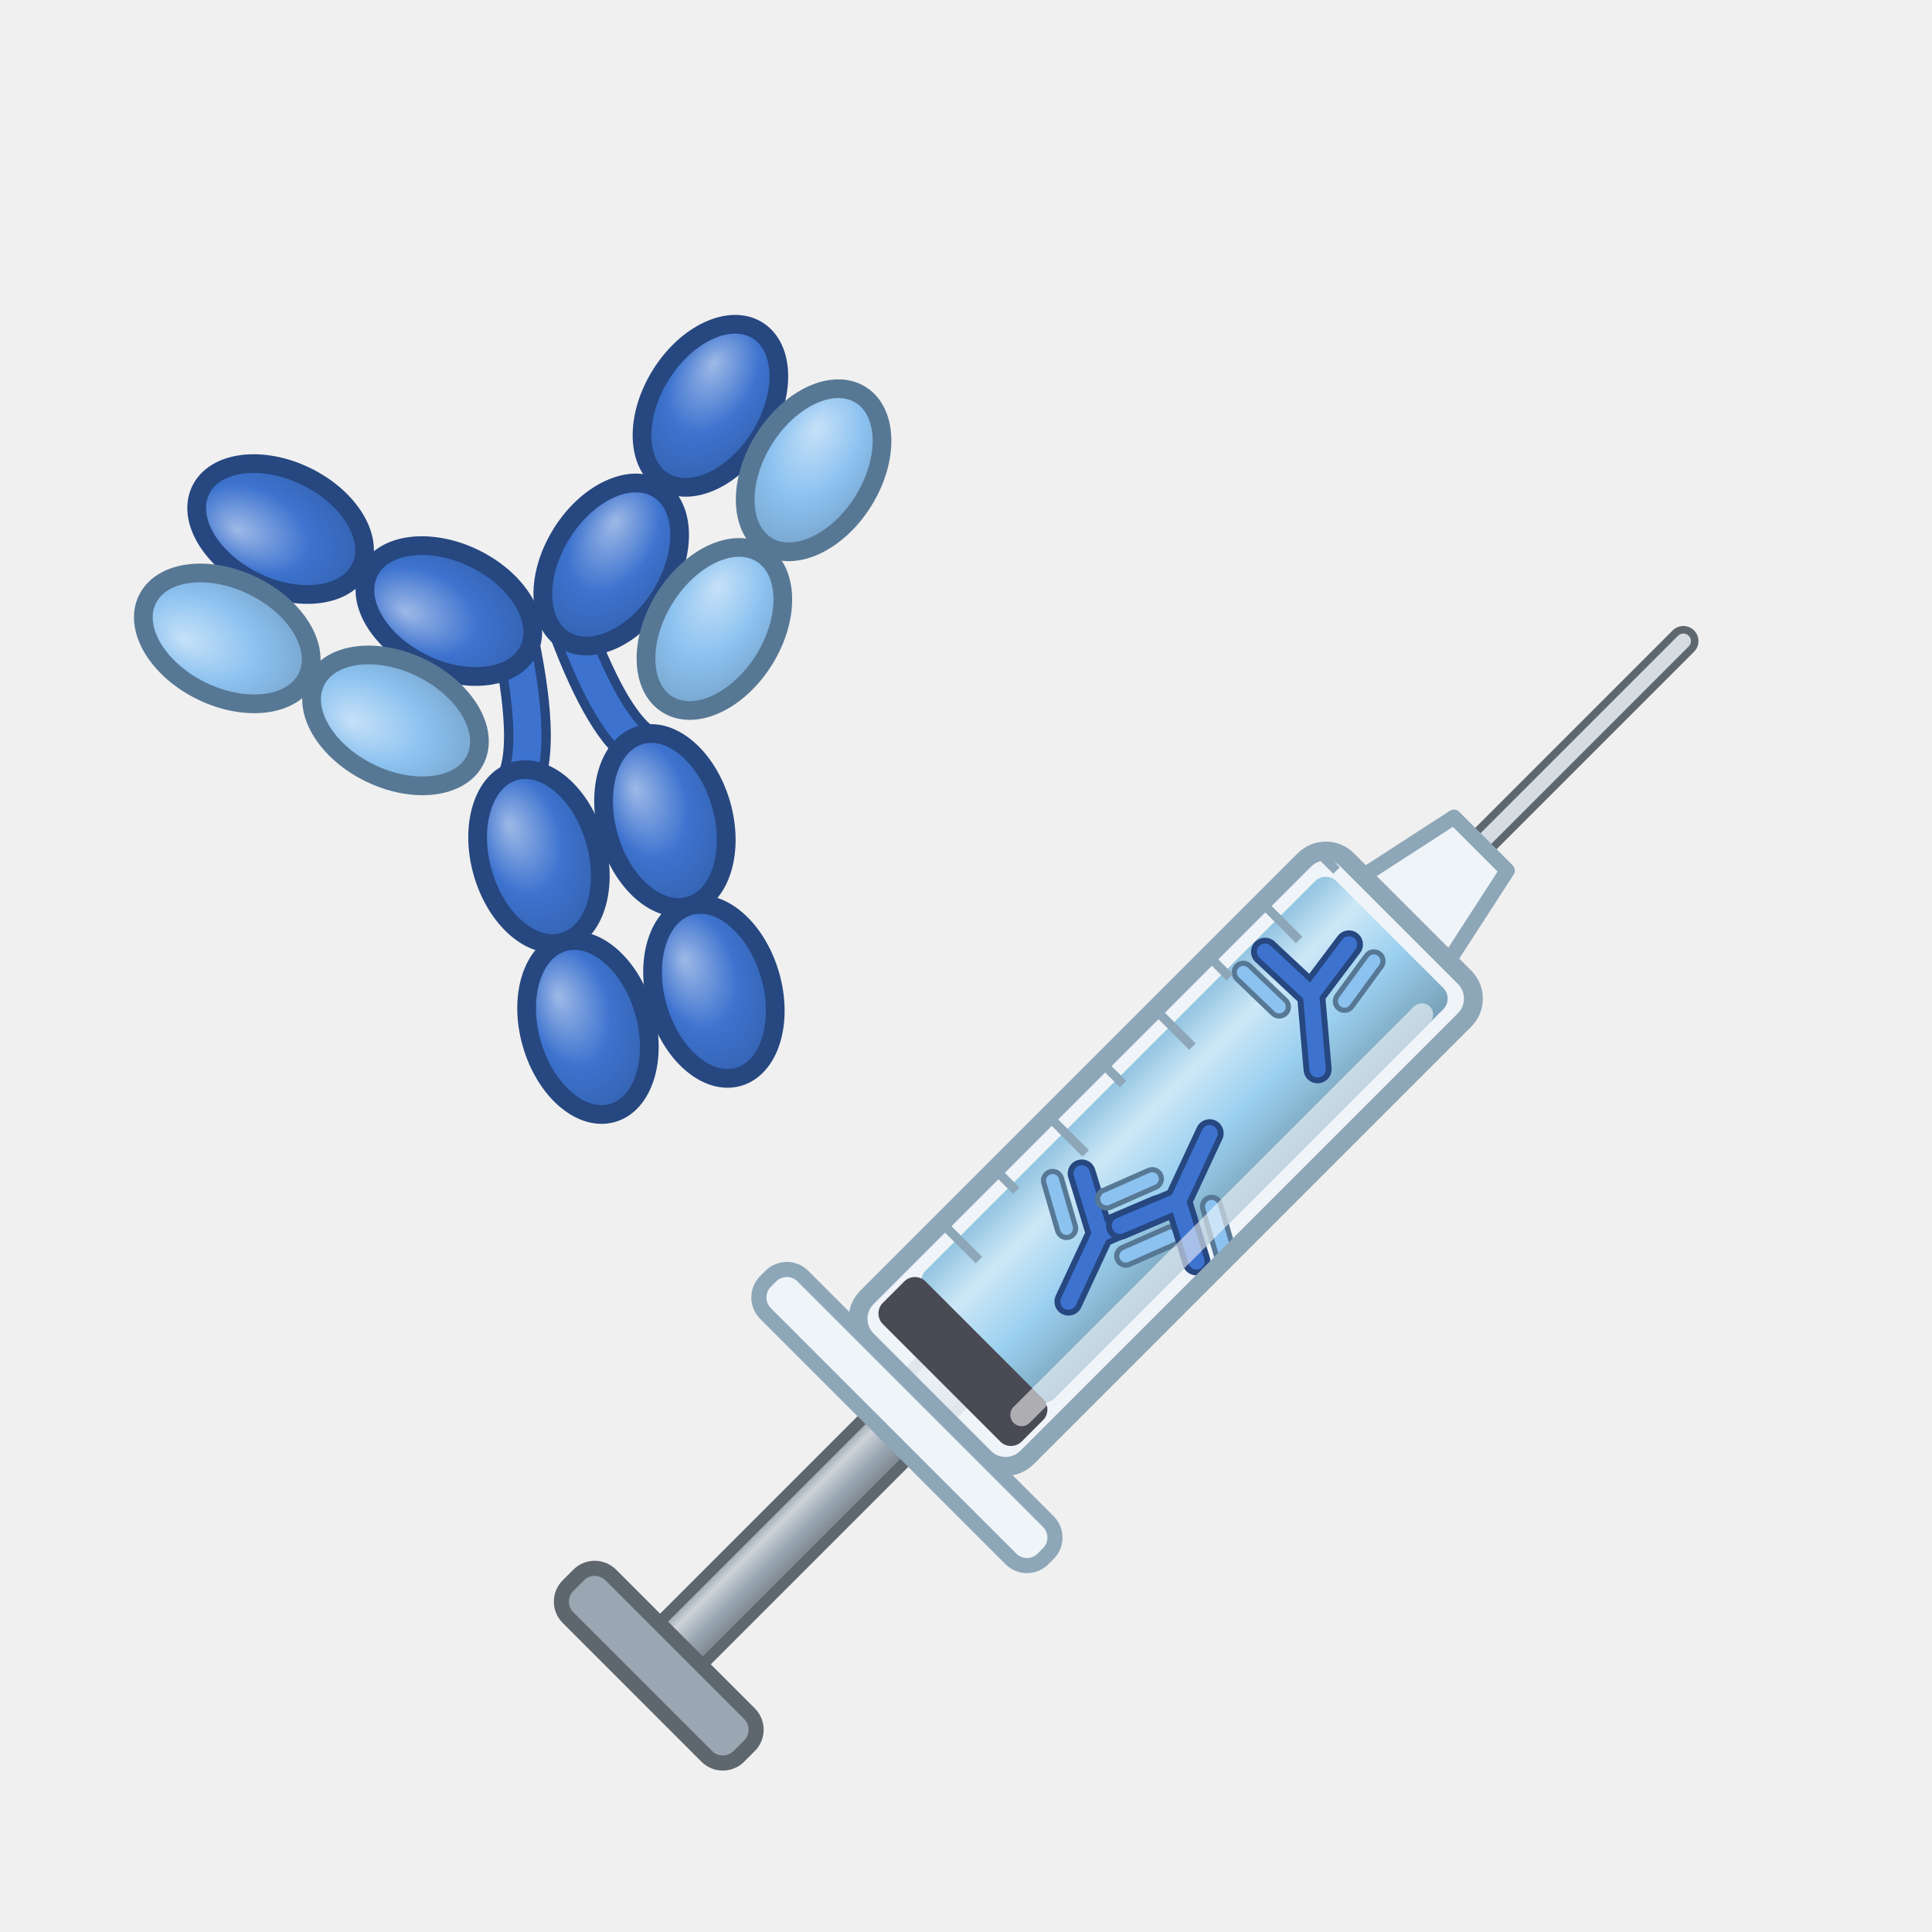
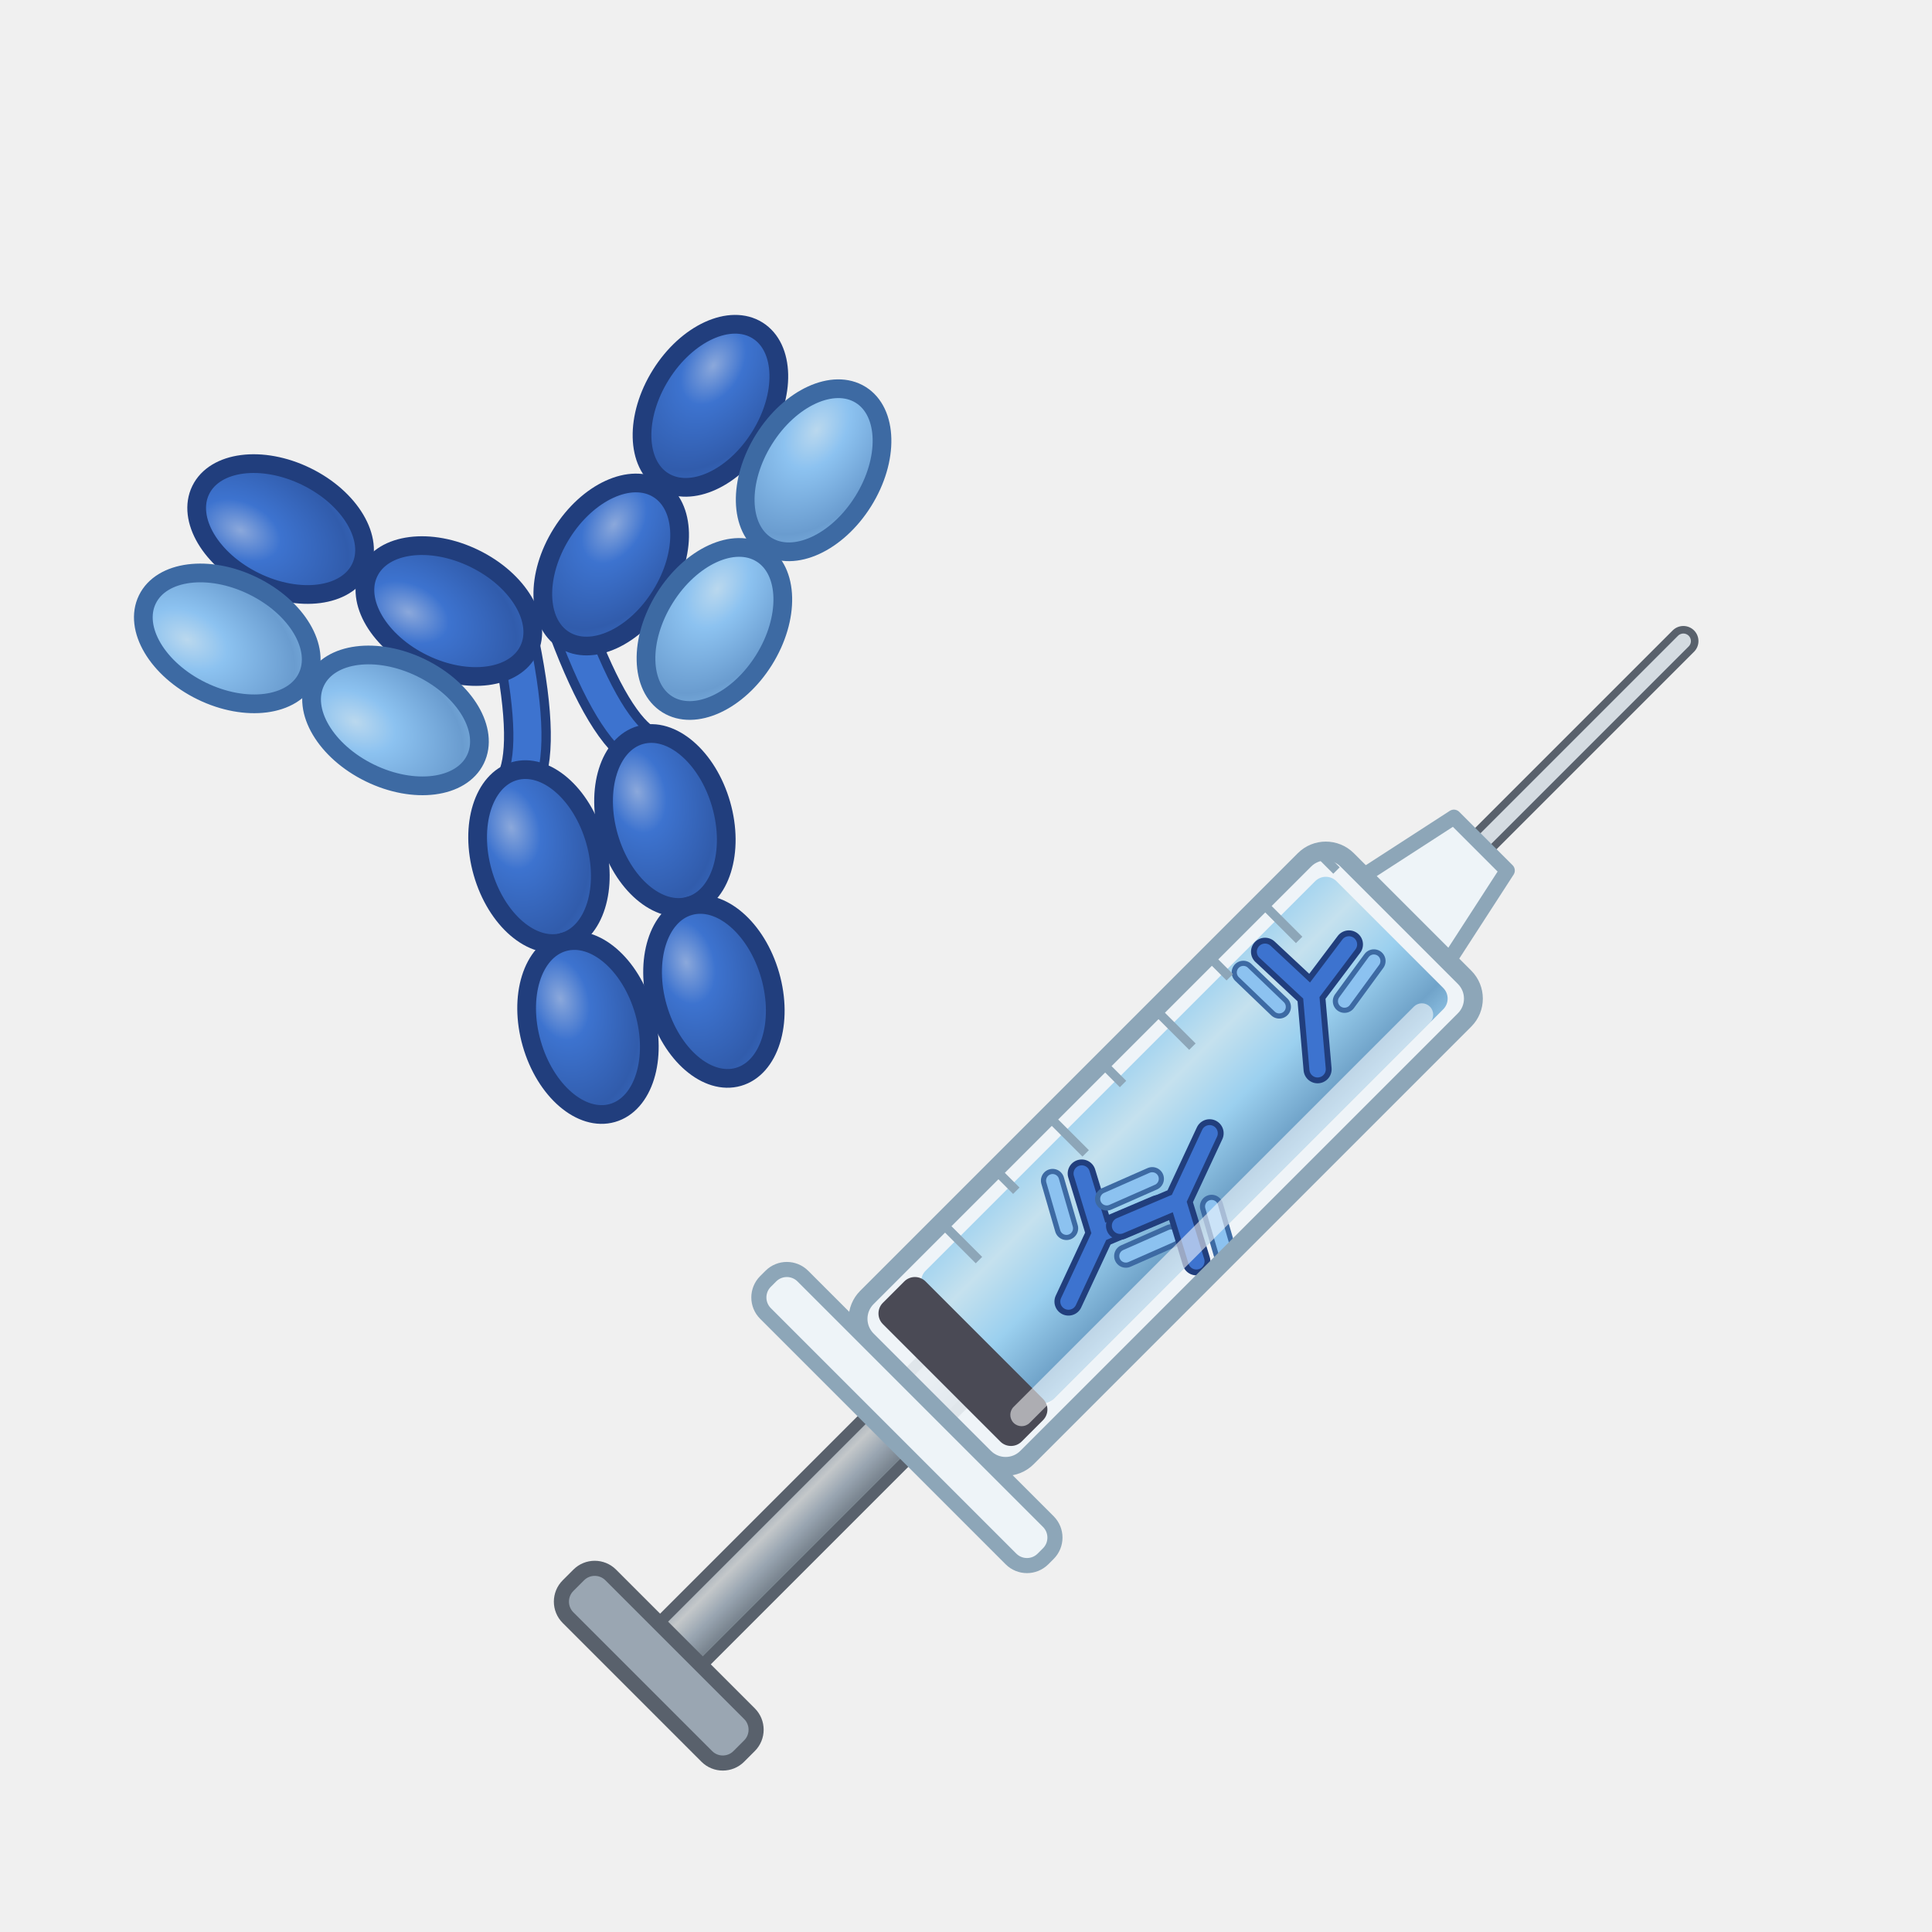
<svg xmlns="http://www.w3.org/2000/svg" viewBox="0 0 256 256" width="256" height="256" role="img" aria-labelledby="monoclonal-antibody-title">
  <defs>
-     <radialGradient id="monoclonal-antibody-heavy" cx="0.45" cy="0.42" r="0.62" fx="0.33" fy="0.28">
-       <stop offset="0" stop-color="#9eb9e7" />
-       <stop offset="0.55" stop-color="#3D73CF" />
-       <stop offset="1" stop-color="#3361ae" />
+     <radialGradient id="monoclonal-antibody-heavy" cx="0.34" cy="0.3" r="0.8">
+       <stop offset="0" stop-color="#8ba8db" />
+       <stop offset="0.3" stop-color="#3D73CF" />
+       <stop offset="0.8" stop-color="#315cac" />
+       <stop offset="1" stop-color="#3768bd" />
    </radialGradient>
-     <radialGradient id="monoclonal-antibody-light" cx="0.45" cy="0.42" r="0.62" fx="0.33" fy="0.28">
-       <stop offset="0" stop-color="#c6e1f8" />
-       <stop offset="0.55" stop-color="#8CC2F0" />
-       <stop offset="1" stop-color="#76a3ca" />
+     <radialGradient id="monoclonal-antibody-light" cx="0.34" cy="0.3" r="0.8">
+       <stop offset="0" stop-color="#bad8ee" />
+       <stop offset="0.3" stop-color="#8CC2F0" />
+       <stop offset="0.8" stop-color="#6a9ccf" />
+       <stop offset="1" stop-color="#7bafdf" />
    </radialGradient>
    <linearGradient id="monoclonal-antibody-rod" x1="0" y1="0" x2="0" y2="1">
-       <stop offset="0" stop-color="#919ca7" />
-       <stop offset="0.25" stop-color="#cdd3d9" />
-       <stop offset="0.6" stop-color="#9AA6B2" />
-       <stop offset="1" stop-color="#78818b" />
+       <stop offset="0" stop-color="#a6b0b9" />
+       <stop offset="0.22" stop-color="#c4c8ca" />
+       <stop offset="0.55" stop-color="#9AA6B2" />
+       <stop offset="0.88" stop-color="#79848f" />
+       <stop offset="1" stop-color="#8a95a0" />
    </linearGradient>
    <linearGradient id="monoclonal-antibody-liquid" x1="0" y1="0" x2="0" y2="1">
-       <stop offset="0" stop-color="#92c4e1" />
-       <stop offset="0.25" stop-color="#cde8f7" />
-       <stop offset="0.6" stop-color="#9BD0EF" />
-       <stop offset="1" stop-color="#79a2ba" />
+       <stop offset="0" stop-color="#a7d5ef" />
+       <stop offset="0.22" stop-color="#c5e1ee" />
+       <stop offset="0.55" stop-color="#9BD0EF" />
+       <stop offset="0.88" stop-color="#70a3c9" />
+       <stop offset="1" stop-color="#86b9dc" />
    </linearGradient>
  </defs>
  <g transform="translate(76 98) rotate(-16) scale(0.62)">
-     <path d="M-6.16 -23.04Q-8 0 -14 6" fill="none" stroke="#264780" stroke-width="10" stroke-linecap="round" />
+     <path d="M-6.16 -23.04Q-8 0 -14 6" fill="none" stroke="#213e7d" stroke-width="10" stroke-linecap="round" />
    <path d="M-6.16 -23.04Q-8 0 -14 6" fill="none" stroke="#3D73CF" stroke-width="6" stroke-linecap="round" />
-     <path d="M6.16 -23.04Q8 0 14 6" fill="none" stroke="#264780" stroke-width="10" stroke-linecap="round" />
+     <path d="M6.16 -23.04Q8 0 14 6" fill="none" stroke="#213e7d" stroke-width="10" stroke-linecap="round" />
    <path d="M6.16 -23.04Q8 0 14 6" fill="none" stroke="#3D73CF" stroke-width="6" stroke-linecap="round" />
-     <ellipse cx="-14" cy="22" rx="12.5" ry="19" transform="rotate(0 -14 22)" fill="url(#monoclonal-antibody-heavy)" stroke="#264780" stroke-width="4" />
-     <ellipse cx="-14" cy="60" rx="12.5" ry="19" transform="rotate(0 -14 60)" fill="url(#monoclonal-antibody-heavy)" stroke="#264780" stroke-width="4" />
-     <ellipse cx="14" cy="22" rx="12.5" ry="19" transform="rotate(0 14 22)" fill="url(#monoclonal-antibody-heavy)" stroke="#264780" stroke-width="4" />
-     <ellipse cx="14" cy="60" rx="12.5" ry="19" transform="rotate(0 14 60)" fill="url(#monoclonal-antibody-heavy)" stroke="#264780" stroke-width="4" />
-     <ellipse cx="-18.05" cy="-33.75" rx="12.5" ry="19" transform="rotate(-48 -18.05 -33.75)" fill="url(#monoclonal-antibody-heavy)" stroke="#264780" stroke-width="4" />
-     <ellipse cx="-47.78" cy="-60.51" rx="12.5" ry="19" transform="rotate(-48 -47.78 -60.51)" fill="url(#monoclonal-antibody-heavy)" stroke="#264780" stroke-width="4" />
-     <ellipse cx="18.05" cy="-33.75" rx="12.5" ry="19" transform="rotate(48 18.05 -33.75)" fill="url(#monoclonal-antibody-heavy)" stroke="#264780" stroke-width="4" />
-     <ellipse cx="47.78" cy="-60.51" rx="12.5" ry="19" transform="rotate(48 47.78 -60.51)" fill="url(#monoclonal-antibody-heavy)" stroke="#264780" stroke-width="4" />
-     <ellipse cx="-35.45" cy="-14.43" rx="12.5" ry="19" transform="rotate(-48 -35.45 -14.43)" fill="url(#monoclonal-antibody-light)" stroke="#577895" stroke-width="4" />
-     <ellipse cx="-65.18" cy="-41.19" rx="12.5" ry="19" transform="rotate(-48 -65.18 -41.19)" fill="url(#monoclonal-antibody-light)" stroke="#577895" stroke-width="4" />
-     <ellipse cx="35.45" cy="-14.43" rx="12.5" ry="19" transform="rotate(48 35.45 -14.43)" fill="url(#monoclonal-antibody-light)" stroke="#577895" stroke-width="4" />
-     <ellipse cx="65.18" cy="-41.19" rx="12.5" ry="19" transform="rotate(48 65.18 -41.19)" fill="url(#monoclonal-antibody-light)" stroke="#577895" stroke-width="4" />
+     <ellipse cx="-14" cy="22" rx="12.5" ry="19" transform="rotate(0 -14 22)" fill="url(#monoclonal-antibody-heavy)" stroke="#213e7d" stroke-width="4" />
+     <ellipse cx="-14" cy="60" rx="12.5" ry="19" transform="rotate(0 -14 60)" fill="url(#monoclonal-antibody-heavy)" stroke="#213e7d" stroke-width="4" />
+     <ellipse cx="14" cy="22" rx="12.5" ry="19" transform="rotate(0 14 22)" fill="url(#monoclonal-antibody-heavy)" stroke="#213e7d" stroke-width="4" />
+     <ellipse cx="14" cy="60" rx="12.5" ry="19" transform="rotate(0 14 60)" fill="url(#monoclonal-antibody-heavy)" stroke="#213e7d" stroke-width="4" />
+     <ellipse cx="-18.05" cy="-33.75" rx="12.5" ry="19" transform="rotate(-48 -18.05 -33.75)" fill="url(#monoclonal-antibody-heavy)" stroke="#213e7d" stroke-width="4" />
+     <ellipse cx="-47.78" cy="-60.51" rx="12.5" ry="19" transform="rotate(-48 -47.78 -60.51)" fill="url(#monoclonal-antibody-heavy)" stroke="#213e7d" stroke-width="4" />
+     <ellipse cx="18.05" cy="-33.75" rx="12.5" ry="19" transform="rotate(48 18.05 -33.75)" fill="url(#monoclonal-antibody-heavy)" stroke="#213e7d" stroke-width="4" />
+     <ellipse cx="47.78" cy="-60.51" rx="12.5" ry="19" transform="rotate(48 47.78 -60.51)" fill="url(#monoclonal-antibody-heavy)" stroke="#213e7d" stroke-width="4" />
+     <ellipse cx="-35.45" cy="-14.43" rx="12.5" ry="19" transform="rotate(-48 -35.45 -14.43)" fill="url(#monoclonal-antibody-light)" stroke="#3d6aa3" stroke-width="4" />
+     <ellipse cx="-65.18" cy="-41.19" rx="12.5" ry="19" transform="rotate(-48 -65.18 -41.19)" fill="url(#monoclonal-antibody-light)" stroke="#3d6aa3" stroke-width="4" />
+     <ellipse cx="35.45" cy="-14.43" rx="12.5" ry="19" transform="rotate(48 35.45 -14.43)" fill="url(#monoclonal-antibody-light)" stroke="#3d6aa3" stroke-width="4" />
+     <ellipse cx="65.18" cy="-41.19" rx="12.5" ry="19" transform="rotate(48 65.18 -41.19)" fill="url(#monoclonal-antibody-light)" stroke="#3d6aa3" stroke-width="4" />
  </g>
  <g transform="translate(158 150) rotate(-45)">
-     <rect x="-98" y="-4" width="54" height="8" fill="url(#monoclonal-antibody-rod)" stroke="#5f676e" stroke-width="1.5" />
-     <rect x="-104" y="-16" width="8" height="32" rx="3" fill="#9AA6B2" stroke="#5f676e" stroke-width="2" />
-     <line x1="52" y1="0" x2="92" y2="0" stroke="#5f676e" stroke-width="4" stroke-linecap="round" />
+     <rect x="-98" y="-4" width="54" height="8" fill="url(#monoclonal-antibody-rod)" stroke="#59616c" stroke-width="1.5" />
+     <rect x="-104" y="-16" width="8" height="32" rx="3" fill="#9AA6B2" stroke="#59616c" stroke-width="2" />
+     <line x1="52" y1="0" x2="92" y2="0" stroke="#59616c" stroke-width="4" stroke-linecap="round" />
    <line x1="52" y1="0" x2="92" y2="0" stroke="#D4DBE1" stroke-width="2" stroke-linecap="round" />
    <path d="M40 -8L54 -5L54 5L40 8Z" fill="#EEF4F8" stroke="#8DA6B8" stroke-width="2" stroke-linejoin="round" />
    <rect x="-50" y="-15" width="90" height="30" rx="4" fill="#EEF4F8" opacity="0.9" />
    <rect x="-40" y="-12" width="77" height="24" rx="2" fill="url(#monoclonal-antibody-liquid)" />
    <g transform="translate(-24 3) rotate(70) scale(0.62)" fill="none" stroke-linecap="round" stroke-linejoin="round">
-       <path d="M-7 -8L-14 -16M7 -8L14 -16" stroke="#577895" stroke-width="5" />
+       <path d="M-7 -8L-14 -16M7 -8L14 -16" stroke="#3d6aa3" stroke-width="5" />
      <path d="M-7 -8L-14 -16M7 -8L14 -16" stroke="#8CC2F0" stroke-width="2.8" />
-       <path d="M0 6L0 -10M0 -10L-9 -20M0 -10L9 -20" stroke="#264780" stroke-width="6" />
+       <path d="M0 6L0 -10M0 -10L-9 -20M0 -10L9 -20" stroke="#213e7d" stroke-width="6" />
      <path d="M0 6L0 -10M0 -10L-9 -20M0 -10L9 -20" stroke="#3D73CF" stroke-width="3.5" />
    </g>
    <g transform="translate(-2 3) rotate(-110) scale(0.62)" fill="none" stroke-linecap="round" stroke-linejoin="round">
-       <path d="M-7 -8L-14 -16M7 -8L14 -16" stroke="#577895" stroke-width="5" />
+       <path d="M-7 -8L-14 -16M7 -8L14 -16" stroke="#3d6aa3" stroke-width="5" />
      <path d="M-7 -8L-14 -16M7 -8L14 -16" stroke="#8CC2F0" stroke-width="2.8" />
-       <path d="M0 6L0 -10M0 -10L-9 -20M0 -10L9 -20" stroke="#264780" stroke-width="6" />
+       <path d="M0 6L0 -10M0 -10L-9 -20M0 -10L9 -20" stroke="#213e7d" stroke-width="6" />
      <path d="M0 6L0 -10M0 -10L-9 -20M0 -10L9 -20" stroke="#3D73CF" stroke-width="3.5" />
    </g>
    <g transform="translate(20 3) rotate(40) scale(0.62)" fill="none" stroke-linecap="round" stroke-linejoin="round">
-       <path d="M-7 -8L-14 -16M7 -8L14 -16" stroke="#577895" stroke-width="5" />
+       <path d="M-7 -8L-14 -16M7 -8L14 -16" stroke="#3d6aa3" stroke-width="5" />
      <path d="M-7 -8L-14 -16M7 -8L14 -16" stroke="#8CC2F0" stroke-width="2.8" />
-       <path d="M0 6L0 -10M0 -10L-9 -20M0 -10L9 -20" stroke="#264780" stroke-width="6" />
+       <path d="M0 6L0 -10M0 -10L-9 -20M0 -10L9 -20" stroke="#213e7d" stroke-width="6" />
      <path d="M0 6L0 -10M0 -10L-9 -20M0 -10L9 -20" stroke="#3D73CF" stroke-width="3.5" />
    </g>
    <rect x="-47" y="-13" width="8" height="26" rx="2" fill="#4A4A55" />
    <g stroke="#8DA6B8" stroke-width="1.2">
      <line x1="-32" y1="-15" x2="-32" y2="-8" />
      <line x1="-22" y1="-15" x2="-22" y2="-11" />
      <line x1="-12" y1="-15" x2="-12" y2="-8" />
      <line x1="-2" y1="-15" x2="-2" y2="-11" />
      <line x1="8" y1="-15" x2="8" y2="-8" />
      <line x1="18" y1="-15" x2="18" y2="-11" />
      <line x1="28" y1="-15" x2="28" y2="-8" />
      <line x1="38" y1="-15" x2="38" y2="-11" />
    </g>
    <rect x="-50" y="-15" width="90" height="30" rx="4" fill="none" stroke="#8DA6B8" stroke-width="2.5" />
    <rect x="-57" y="-26" width="7" height="52" rx="3" fill="#EEF4F8" stroke="#8DA6B8" stroke-width="2" />
    <rect x="-44" y="9" width="78" height="3" rx="1.5" fill="#fff" opacity="0.55" />
  </g>
</svg>
